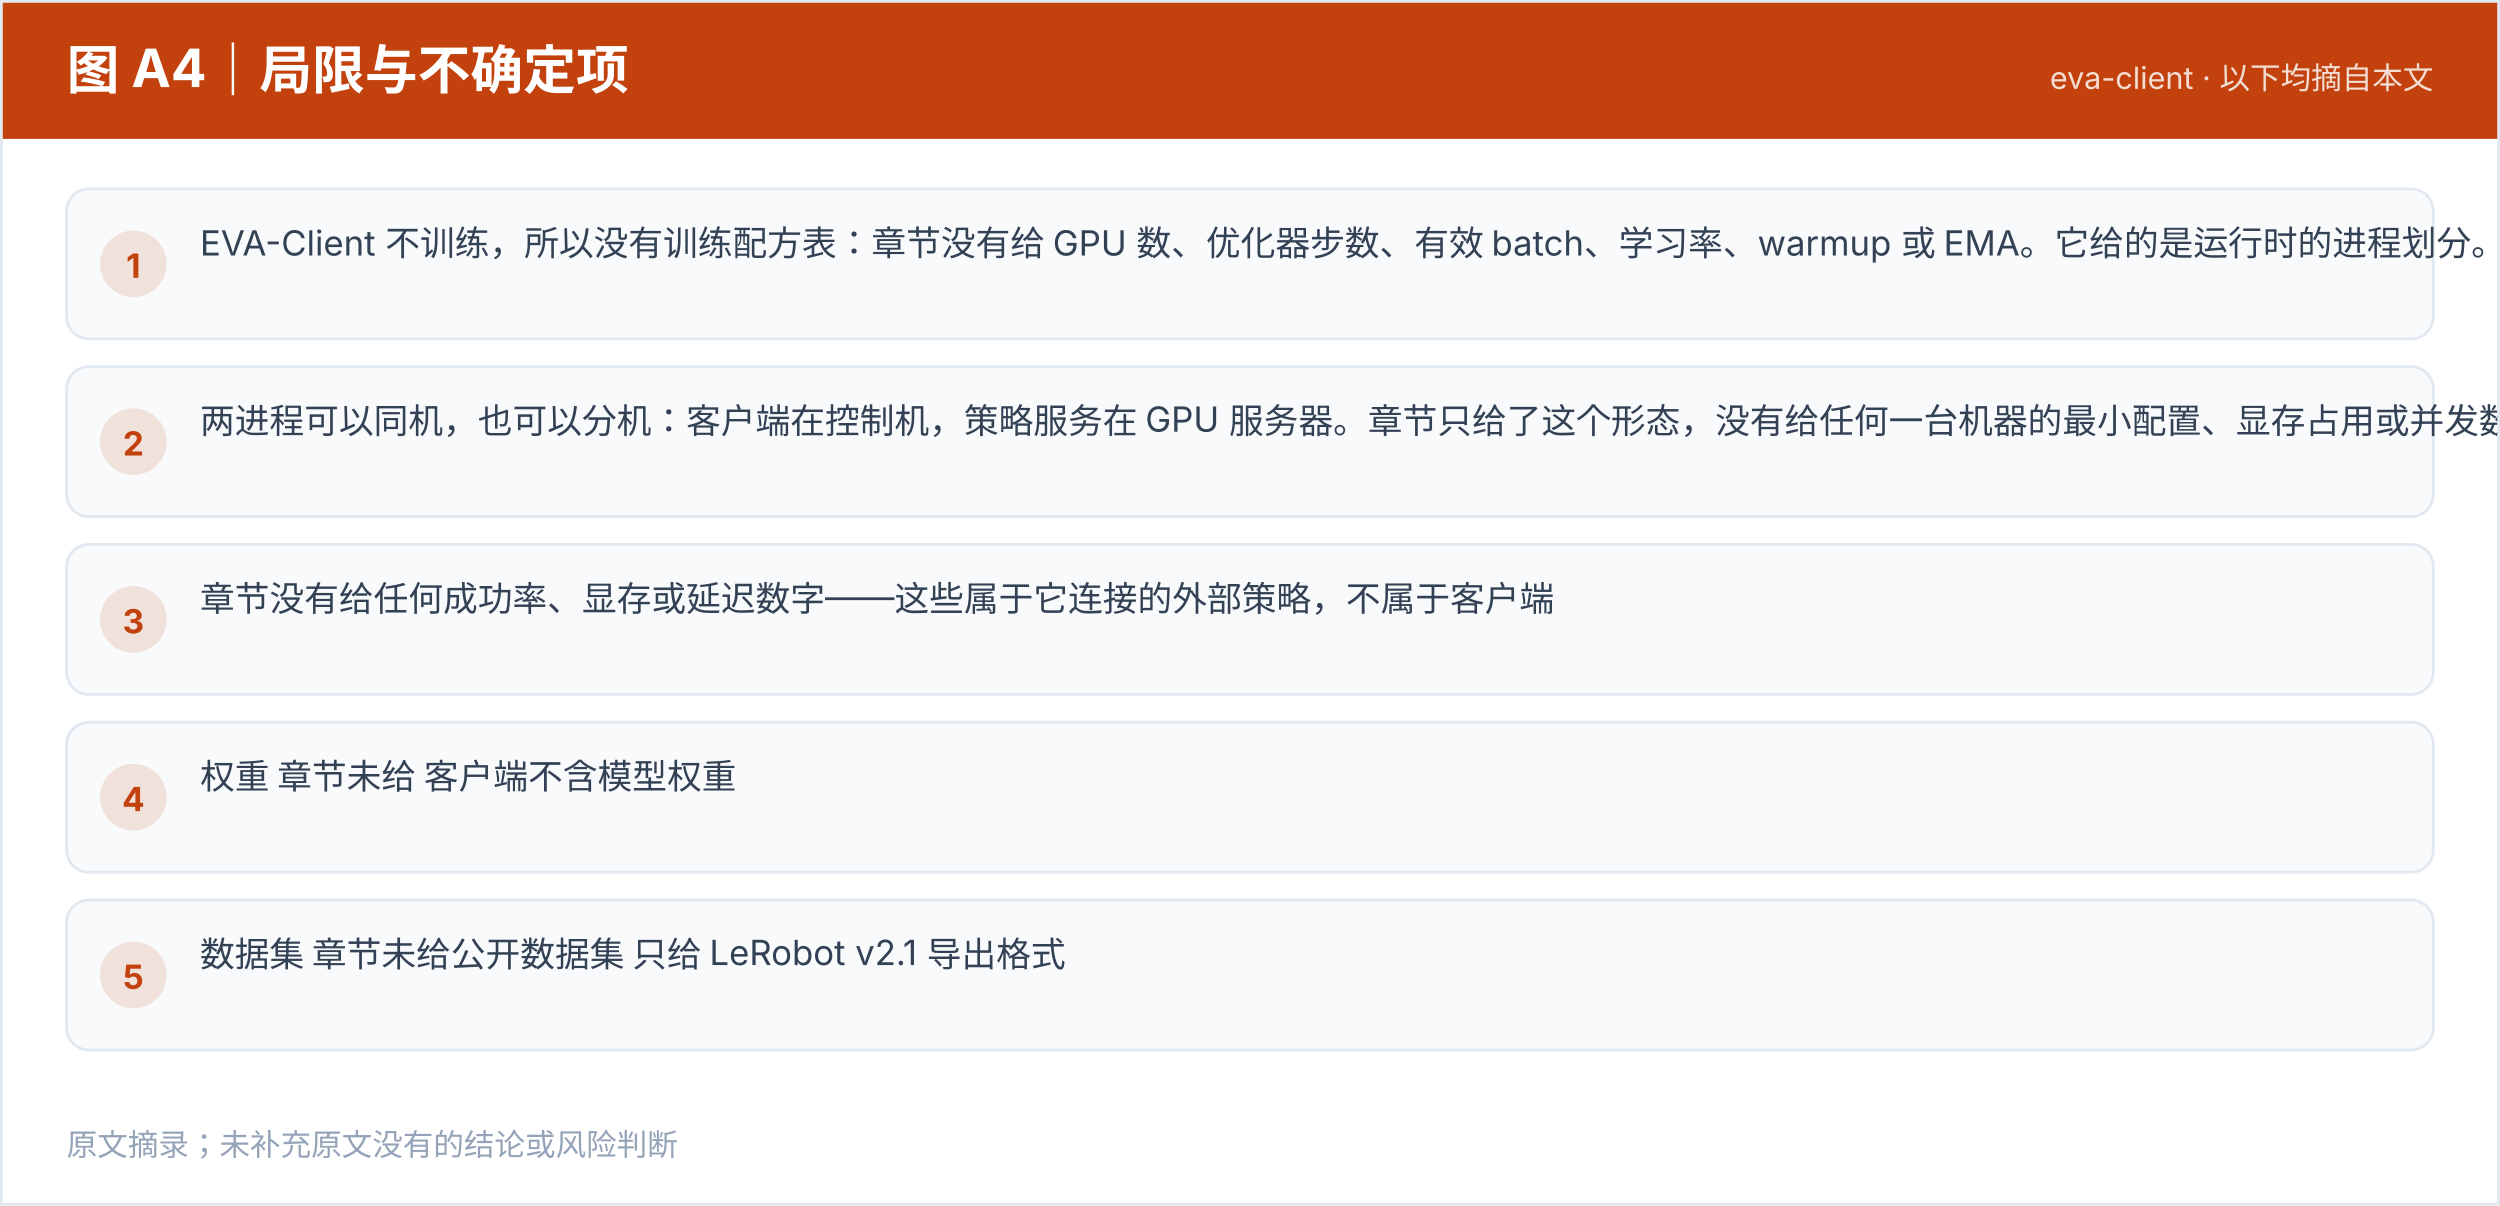
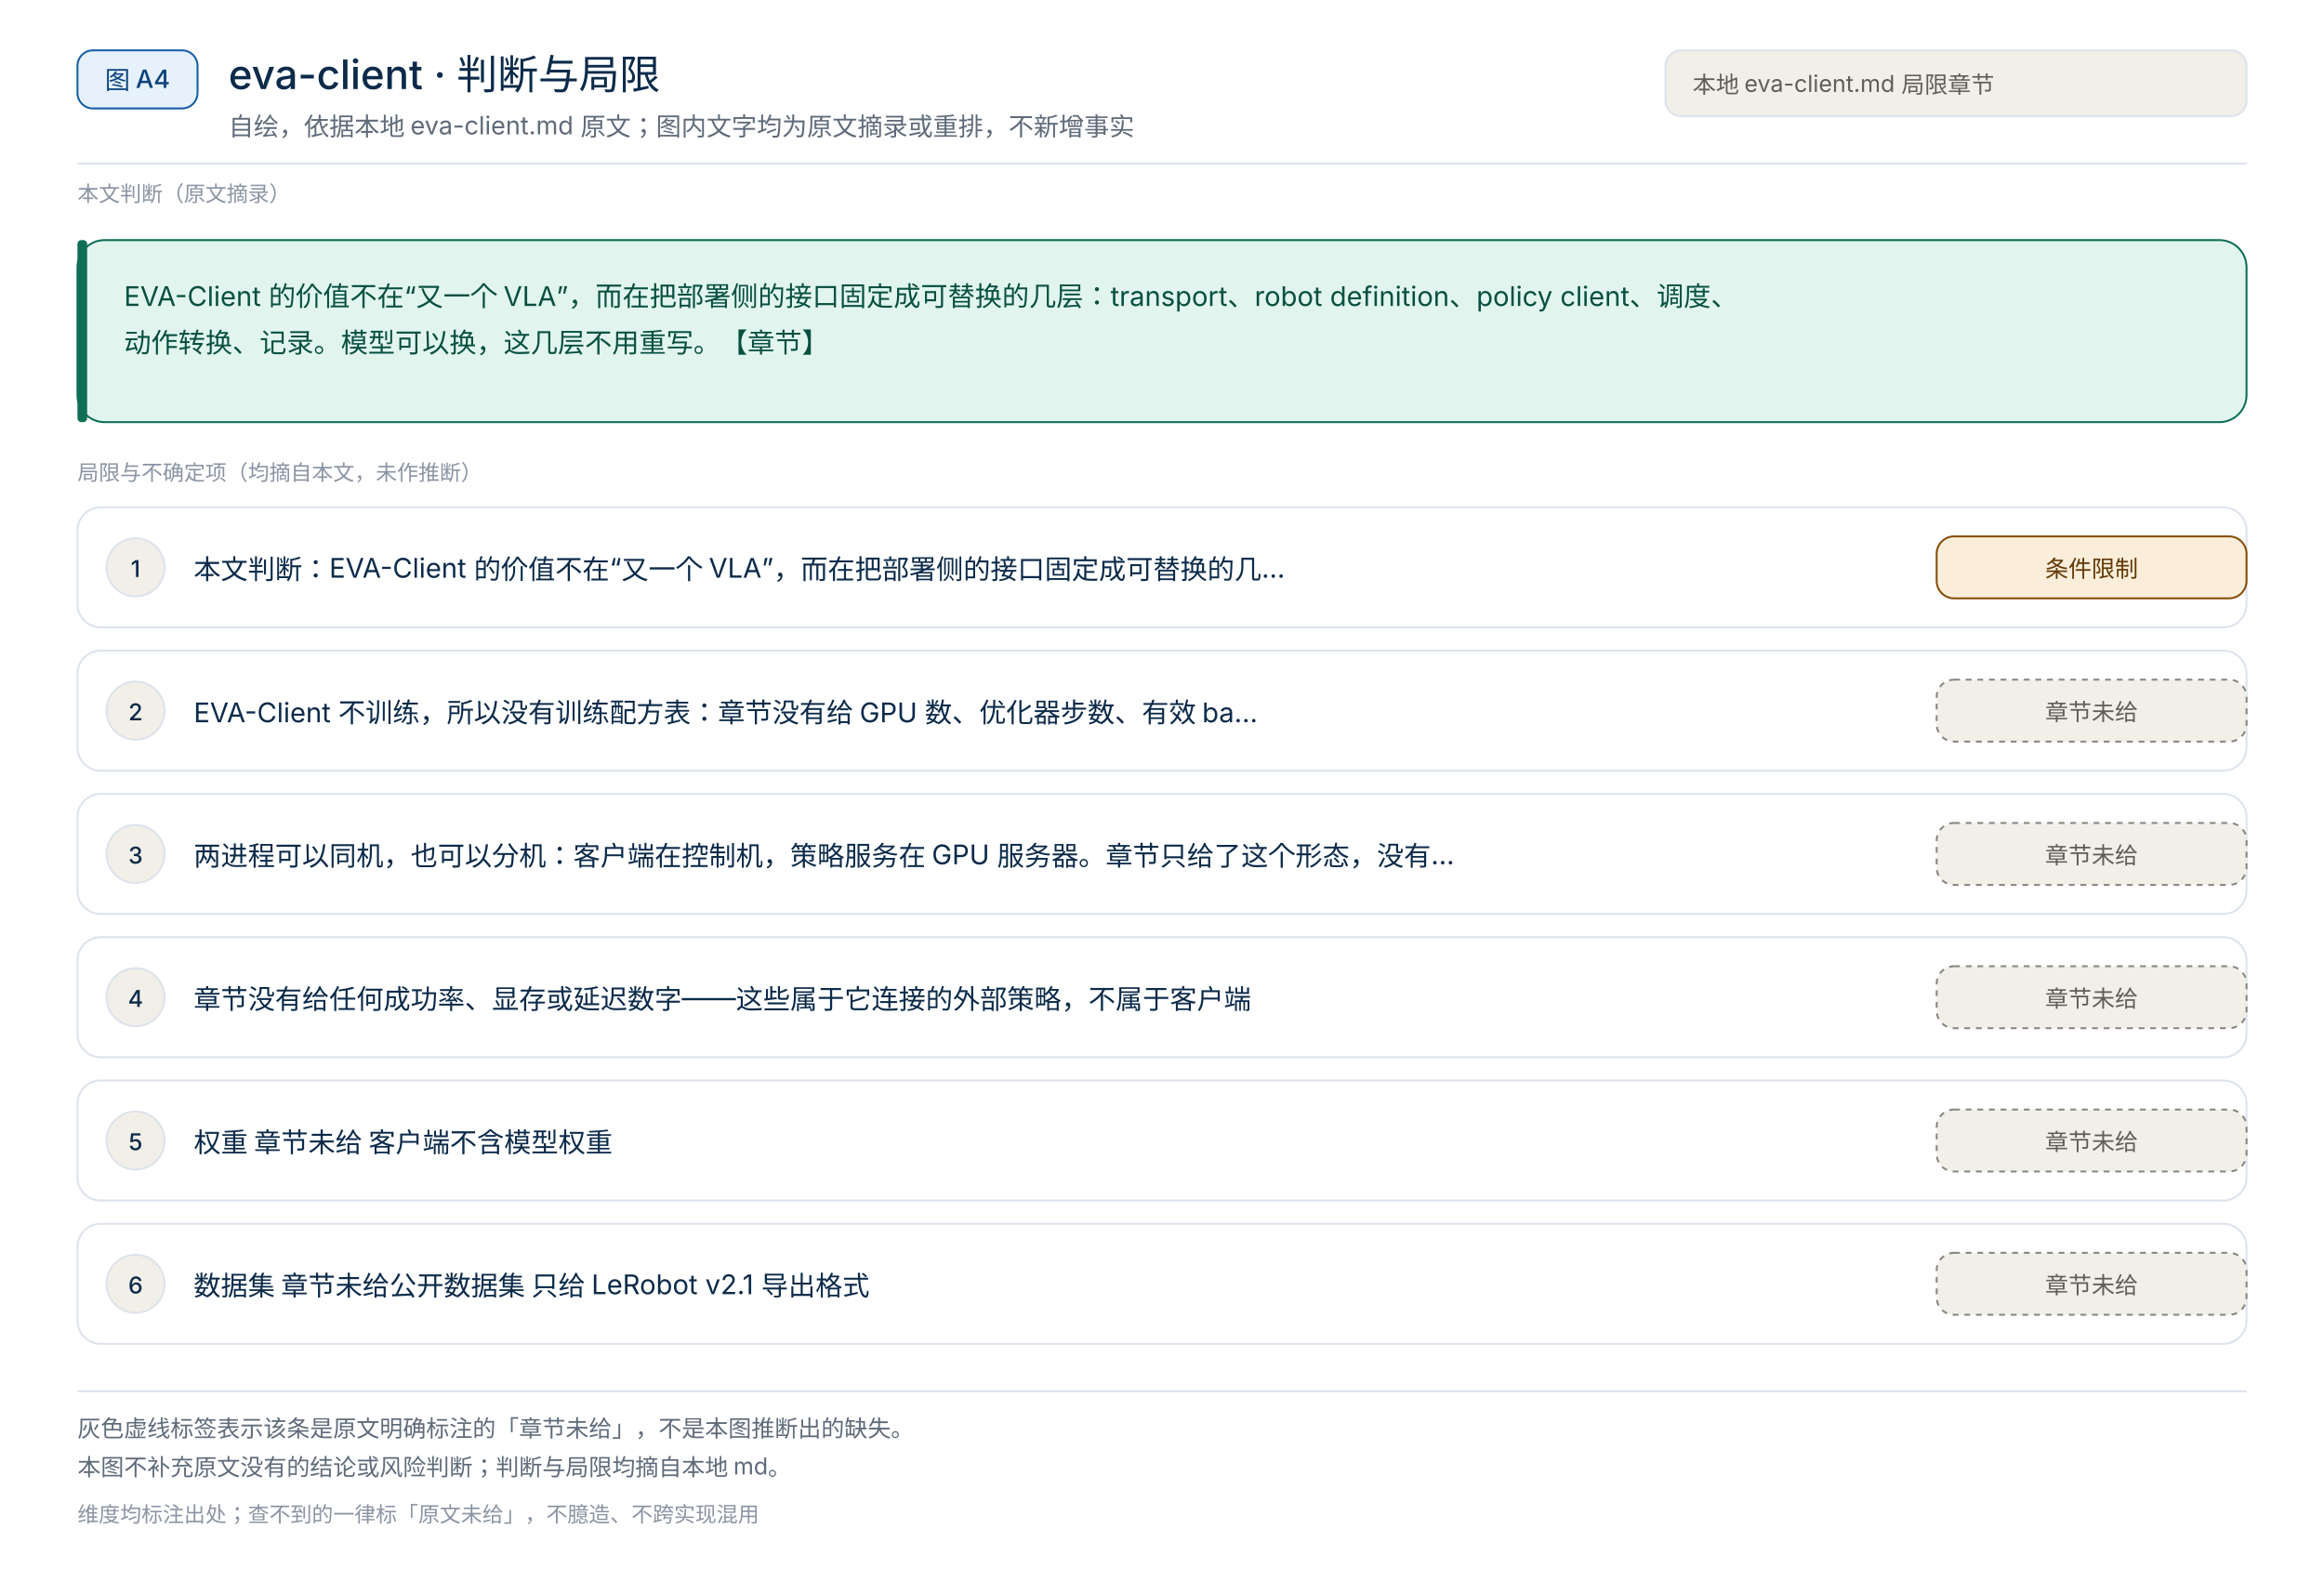
- <svg xmlns="http://www.w3.org/2000/svg" viewBox="0 0 900 434" width="900" height="434" font-family="PingFang SC, -apple-system, BlinkMacSystemFont, Microsoft YaHei, sans-serif">
-   <rect width="900" height="434" fill="#ffffff" />
-   <rect x="0" y="0" width="900" height="50" fill="#c2410c" />
-   <text x="24" y="32" font-size="19" fill="#ffffff" font-weight="700" text-anchor="start">图 A4｜局限与不确定项</text>
-   <text x="876" y="32" font-size="11" fill="#ffffff" font-weight="400" text-anchor="end" opacity="0.82">eva-client · 以下均摘自本文</text>
-   <rect x="24" y="68" width="852" height="54" rx="8" fill="#f8fafc" stroke="#e2e8f0" />
-   <circle cx="48" cy="95" r="12" fill="#c2410c" opacity="0.14" />
-   <text x="48" y="100" font-size="12" fill="#c2410c" font-weight="700" text-anchor="middle">1</text>
-   <text x="72" y="92" font-size="12.5" fill="#334155" font-weight="400" text-anchor="start">EVA-Client 不训练，所以没有训练配方表：章节没有给 GPU 数、优化器步数、有效 batch、学习率、warmup 或 EMA。它给的是运行时的进程划分。【章节】</text>
-   <rect x="24" y="132" width="852" height="54" rx="8" fill="#f8fafc" stroke="#e2e8f0" />
-   <circle cx="48" cy="159" r="12" fill="#c2410c" opacity="0.14" />
-   <text x="48" y="164" font-size="12" fill="#c2410c" font-weight="700" text-anchor="middle">2</text>
-   <text x="72" y="156" font-size="12.5" fill="#334155" font-weight="400" text-anchor="start">两进程可以同机，也可以分机：客户端在控制机，策略服务在 GPU 服务器。章节只给了这个形态，没有给任何一台机器的最小配置、显存占用或并发数。</text>
-   <rect x="24" y="196" width="852" height="54" rx="8" fill="#f8fafc" stroke="#e2e8f0" />
-   <circle cx="48" cy="223" r="12" fill="#c2410c" opacity="0.14" />
-   <text x="48" y="228" font-size="12" fill="#c2410c" font-weight="700" text-anchor="middle">3</text>
-   <text x="72" y="220" font-size="12.5" fill="#334155" font-weight="400" text-anchor="start">章节没有给任何成功率、显存或延迟数字——这些属于它连接的外部策略，不属于客户端</text>
-   <rect x="24" y="260" width="852" height="54" rx="8" fill="#f8fafc" stroke="#e2e8f0" />
-   <circle cx="48" cy="287" r="12" fill="#c2410c" opacity="0.14" />
-   <text x="48" y="292" font-size="12" fill="#c2410c" font-weight="700" text-anchor="middle">4</text>
-   <text x="72" y="284" font-size="12.5" fill="#334155" font-weight="400" text-anchor="start">权重 章节未给 客户端不含模型权重</text>
-   <rect x="24" y="324" width="852" height="54" rx="8" fill="#f8fafc" stroke="#e2e8f0" />
-   <circle cx="48" cy="351" r="12" fill="#c2410c" opacity="0.14" />
-   <text x="48" y="356" font-size="12" fill="#c2410c" font-weight="700" text-anchor="middle">5</text>
-   <text x="72" y="348" font-size="12.5" fill="#334155" font-weight="400" text-anchor="start">数据集 章节未给公开数据集 只给 LeRobot v2.1 导出格式</text>
-   <text x="24" y="416" font-size="11" fill="#94a3b8" font-weight="400" text-anchor="start">原文摘录；未补充原文没有的结论或风险判断</text>
-   <rect x="0.5" y="0.5" width="899" height="433" fill="none" stroke="#e2e8f0" />
+ <svg xmlns="http://www.w3.org/2000/svg" width="1200" height="816" viewBox="0 0 1200 816" role="img">
+   <defs>
+     <marker id="arrow" viewBox="0 0 10 10" refX="8" refY="5" markerWidth="6" markerHeight="6" orient="auto-start-reverse">
+       <path d="M2 1L8 5L2 9" fill="none" stroke="#185FA5" stroke-width="1.6" stroke-linecap="round" stroke-linejoin="round" />
+     </marker>
+   </defs>
+   <rect x="0" y="0" width="1200" height="816" rx="0" fill="#FFFFFF" stroke="#FFFFFF" stroke-width="1" />
+   <text x="118" y="46" font-family="-apple-system,BlinkMacSystemFont,'PingFang SC','Microsoft YaHei',sans-serif" font-size="21" font-weight="500" fill="#0C2B4A" text-anchor="start">eva-client · 判断与局限</text>
+   <text x="118" y="70" font-family="-apple-system,BlinkMacSystemFont,'PingFang SC','Microsoft YaHei',sans-serif" font-size="13" font-weight="400" fill="#5F6B7A" text-anchor="start">自绘，依据本地 eva-client.md 原文；图内文字均为原文摘录或重排，不新增事实</text>
+   <rect x="40" y="84" width="1120" height="1" rx="0" fill="#DDE3EC" stroke="#DDE3EC" stroke-width="0" />
+   <rect x="860" y="26" width="300" height="34" rx="8" fill="#F1EFE8" stroke="#DDE3EC" stroke-width="1" />
+   <text x="874" y="48" font-family="-apple-system,BlinkMacSystemFont,'PingFang SC','Microsoft YaHei',sans-serif" font-size="12" font-weight="400" fill="#5F5E5A" text-anchor="start">本地 eva-client.md 局限章节</text>
+   <rect x="40" y="26" width="62" height="30" rx="8" fill="#E6F1FB" stroke="#185FA5" stroke-width="1" />
+   <text x="71" y="46" font-family="-apple-system,BlinkMacSystemFont,'PingFang SC','Microsoft YaHei',sans-serif" font-size="13" font-weight="500" fill="#0C447C" text-anchor="middle">图 A4</text>
+   <text x="40" y="104" font-family="-apple-system,BlinkMacSystemFont,'PingFang SC','Microsoft YaHei',sans-serif" font-size="11" font-weight="400" fill="#8A94A3" text-anchor="start">本文判断（原文摘录）</text>
+   <rect x="40" y="124" width="1120" height="94" rx="14" fill="#E1F5EE" stroke="#0F6E56" stroke-width="1" />
+   <rect x="40" y="124" width="5" height="94" rx="2" fill="#0F6E56" stroke="#0F6E56" stroke-width="0" />
+   <text x="64" y="158" font-family="-apple-system,BlinkMacSystemFont,'PingFang SC','Microsoft YaHei',sans-serif" font-size="14" font-weight="400" fill="#085041" text-anchor="start">EVA-Client 的价值不在“又一个 VLA”，而在把部署侧的接口固定成可替换的几层：transport、robot definition、policy client、调度、</text>
+   <text x="64" y="182" font-family="-apple-system,BlinkMacSystemFont,'PingFang SC','Microsoft YaHei',sans-serif" font-size="14" font-weight="400" fill="#085041" text-anchor="start">动作转换、记录。模型可以换，这几层不用重写。【章节】</text>
+   <text x="40" y="248" font-family="-apple-system,BlinkMacSystemFont,'PingFang SC','Microsoft YaHei',sans-serif" font-size="11" font-weight="400" fill="#8A94A3" text-anchor="start">局限与不确定项（均摘自本文，未作推断）</text>
+   <rect x="40" y="262" width="1120" height="62" rx="12" fill="#FFFFFF" stroke="#DDE3EC" stroke-width="1" />
+   <circle cx="70" cy="293" r="15" fill="#F1EFE8" stroke="#DDE3EC" stroke-width="1" />
+   <text x="70" y="298" font-family="-apple-system,BlinkMacSystemFont,'PingFang SC','Microsoft YaHei',sans-serif" font-size="12" font-weight="500" fill="#0C2B4A" text-anchor="middle">1</text>
+   <text x="100" y="299" font-family="-apple-system,BlinkMacSystemFont,'PingFang SC','Microsoft YaHei',sans-serif" font-size="14" font-weight="400" fill="#0C2B4A" text-anchor="start">本文判断：EVA-Client 的价值不在“又一个 VLA”，而在把部署侧的接口固定成可替换的几…</text>
+   <rect x="1000" y="277" width="160" height="32" rx="9" fill="#FAEEDA" stroke="#854F0B" stroke-width="1" />
+   <text x="1080" y="298" font-family="-apple-system,BlinkMacSystemFont,'PingFang SC','Microsoft YaHei',sans-serif" font-size="12" font-weight="400" fill="#633806" text-anchor="middle">条件限制</text>
+   <rect x="40" y="336" width="1120" height="62" rx="12" fill="#FFFFFF" stroke="#DDE3EC" stroke-width="1" />
+   <circle cx="70" cy="367" r="15" fill="#F1EFE8" stroke="#DDE3EC" stroke-width="1" />
+   <text x="70" y="372" font-family="-apple-system,BlinkMacSystemFont,'PingFang SC','Microsoft YaHei',sans-serif" font-size="12" font-weight="500" fill="#0C2B4A" text-anchor="middle">2</text>
+   <text x="100" y="373" font-family="-apple-system,BlinkMacSystemFont,'PingFang SC','Microsoft YaHei',sans-serif" font-size="14" font-weight="400" fill="#0C2B4A" text-anchor="start">EVA-Client 不训练，所以没有训练配方表：章节没有给 GPU 数、优化器步数、有效 ba…</text>
+   <rect x="1000" y="351" width="160" height="32" rx="9" fill="#F1EFE8" stroke="#888780" stroke-width="1" stroke-dasharray="3 3" />
+   <text x="1080" y="372" font-family="-apple-system,BlinkMacSystemFont,'PingFang SC','Microsoft YaHei',sans-serif" font-size="12" font-weight="400" fill="#5F5E5A" text-anchor="middle">章节未给</text>
+   <rect x="40" y="410" width="1120" height="62" rx="12" fill="#FFFFFF" stroke="#DDE3EC" stroke-width="1" />
+   <circle cx="70" cy="441" r="15" fill="#F1EFE8" stroke="#DDE3EC" stroke-width="1" />
+   <text x="70" y="446" font-family="-apple-system,BlinkMacSystemFont,'PingFang SC','Microsoft YaHei',sans-serif" font-size="12" font-weight="500" fill="#0C2B4A" text-anchor="middle">3</text>
+   <text x="100" y="447" font-family="-apple-system,BlinkMacSystemFont,'PingFang SC','Microsoft YaHei',sans-serif" font-size="14" font-weight="400" fill="#0C2B4A" text-anchor="start">两进程可以同机，也可以分机：客户端在控制机，策略服务在 GPU 服务器。章节只给了这个形态，没有…</text>
+   <rect x="1000" y="425" width="160" height="32" rx="9" fill="#F1EFE8" stroke="#888780" stroke-width="1" stroke-dasharray="3 3" />
+   <text x="1080" y="446" font-family="-apple-system,BlinkMacSystemFont,'PingFang SC','Microsoft YaHei',sans-serif" font-size="12" font-weight="400" fill="#5F5E5A" text-anchor="middle">章节未给</text>
+   <rect x="40" y="484" width="1120" height="62" rx="12" fill="#FFFFFF" stroke="#DDE3EC" stroke-width="1" />
+   <circle cx="70" cy="515" r="15" fill="#F1EFE8" stroke="#DDE3EC" stroke-width="1" />
+   <text x="70" y="520" font-family="-apple-system,BlinkMacSystemFont,'PingFang SC','Microsoft YaHei',sans-serif" font-size="12" font-weight="500" fill="#0C2B4A" text-anchor="middle">4</text>
+   <text x="100" y="521" font-family="-apple-system,BlinkMacSystemFont,'PingFang SC','Microsoft YaHei',sans-serif" font-size="14" font-weight="400" fill="#0C2B4A" text-anchor="start">章节没有给任何成功率、显存或延迟数字——这些属于它连接的外部策略，不属于客户端</text>
+   <rect x="1000" y="499" width="160" height="32" rx="9" fill="#F1EFE8" stroke="#888780" stroke-width="1" stroke-dasharray="3 3" />
+   <text x="1080" y="520" font-family="-apple-system,BlinkMacSystemFont,'PingFang SC','Microsoft YaHei',sans-serif" font-size="12" font-weight="400" fill="#5F5E5A" text-anchor="middle">章节未给</text>
+   <rect x="40" y="558" width="1120" height="62" rx="12" fill="#FFFFFF" stroke="#DDE3EC" stroke-width="1" />
+   <circle cx="70" cy="589" r="15" fill="#F1EFE8" stroke="#DDE3EC" stroke-width="1" />
+   <text x="70" y="594" font-family="-apple-system,BlinkMacSystemFont,'PingFang SC','Microsoft YaHei',sans-serif" font-size="12" font-weight="500" fill="#0C2B4A" text-anchor="middle">5</text>
+   <text x="100" y="595" font-family="-apple-system,BlinkMacSystemFont,'PingFang SC','Microsoft YaHei',sans-serif" font-size="14" font-weight="400" fill="#0C2B4A" text-anchor="start">权重 章节未给 客户端不含模型权重</text>
+   <rect x="1000" y="573" width="160" height="32" rx="9" fill="#F1EFE8" stroke="#888780" stroke-width="1" stroke-dasharray="3 3" />
+   <text x="1080" y="594" font-family="-apple-system,BlinkMacSystemFont,'PingFang SC','Microsoft YaHei',sans-serif" font-size="12" font-weight="400" fill="#5F5E5A" text-anchor="middle">章节未给</text>
+   <rect x="40" y="632" width="1120" height="62" rx="12" fill="#FFFFFF" stroke="#DDE3EC" stroke-width="1" />
+   <circle cx="70" cy="663" r="15" fill="#F1EFE8" stroke="#DDE3EC" stroke-width="1" />
+   <text x="70" y="668" font-family="-apple-system,BlinkMacSystemFont,'PingFang SC','Microsoft YaHei',sans-serif" font-size="12" font-weight="500" fill="#0C2B4A" text-anchor="middle">6</text>
+   <text x="100" y="669" font-family="-apple-system,BlinkMacSystemFont,'PingFang SC','Microsoft YaHei',sans-serif" font-size="14" font-weight="400" fill="#0C2B4A" text-anchor="start">数据集 章节未给公开数据集 只给 LeRobot v2.1 导出格式</text>
+   <rect x="1000" y="647" width="160" height="32" rx="9" fill="#F1EFE8" stroke="#888780" stroke-width="1" stroke-dasharray="3 3" />
+   <text x="1080" y="668" font-family="-apple-system,BlinkMacSystemFont,'PingFang SC','Microsoft YaHei',sans-serif" font-size="12" font-weight="400" fill="#5F5E5A" text-anchor="middle">章节未给</text>
+   <rect x="40" y="718" width="1120" height="1" rx="0" fill="#DDE3EC" stroke="#DDE3EC" stroke-width="0" />
+   <text x="40" y="742" font-family="-apple-system,BlinkMacSystemFont,'PingFang SC','Microsoft YaHei',sans-serif" font-size="12" font-weight="400" fill="#5F6B7A" text-anchor="start">灰色虚线标签表示该条是原文明确标注的「章节未给」，不是本图推断出的缺失。</text>
+   <text x="40" y="762" font-family="-apple-system,BlinkMacSystemFont,'PingFang SC','Microsoft YaHei',sans-serif" font-size="12" font-weight="400" fill="#5F6B7A" text-anchor="start">本图不补充原文没有的结论或风险判断；判断与局限均摘自本地 md。</text>
+   <text x="40" y="786" font-family="-apple-system,BlinkMacSystemFont,'PingFang SC','Microsoft YaHei',sans-serif" font-size="11" font-weight="400" fill="#8A94A3" text-anchor="start">维度均标注出处；查不到的一律标「原文未给」，不臆造、不跨实现混用</text>
</svg>
